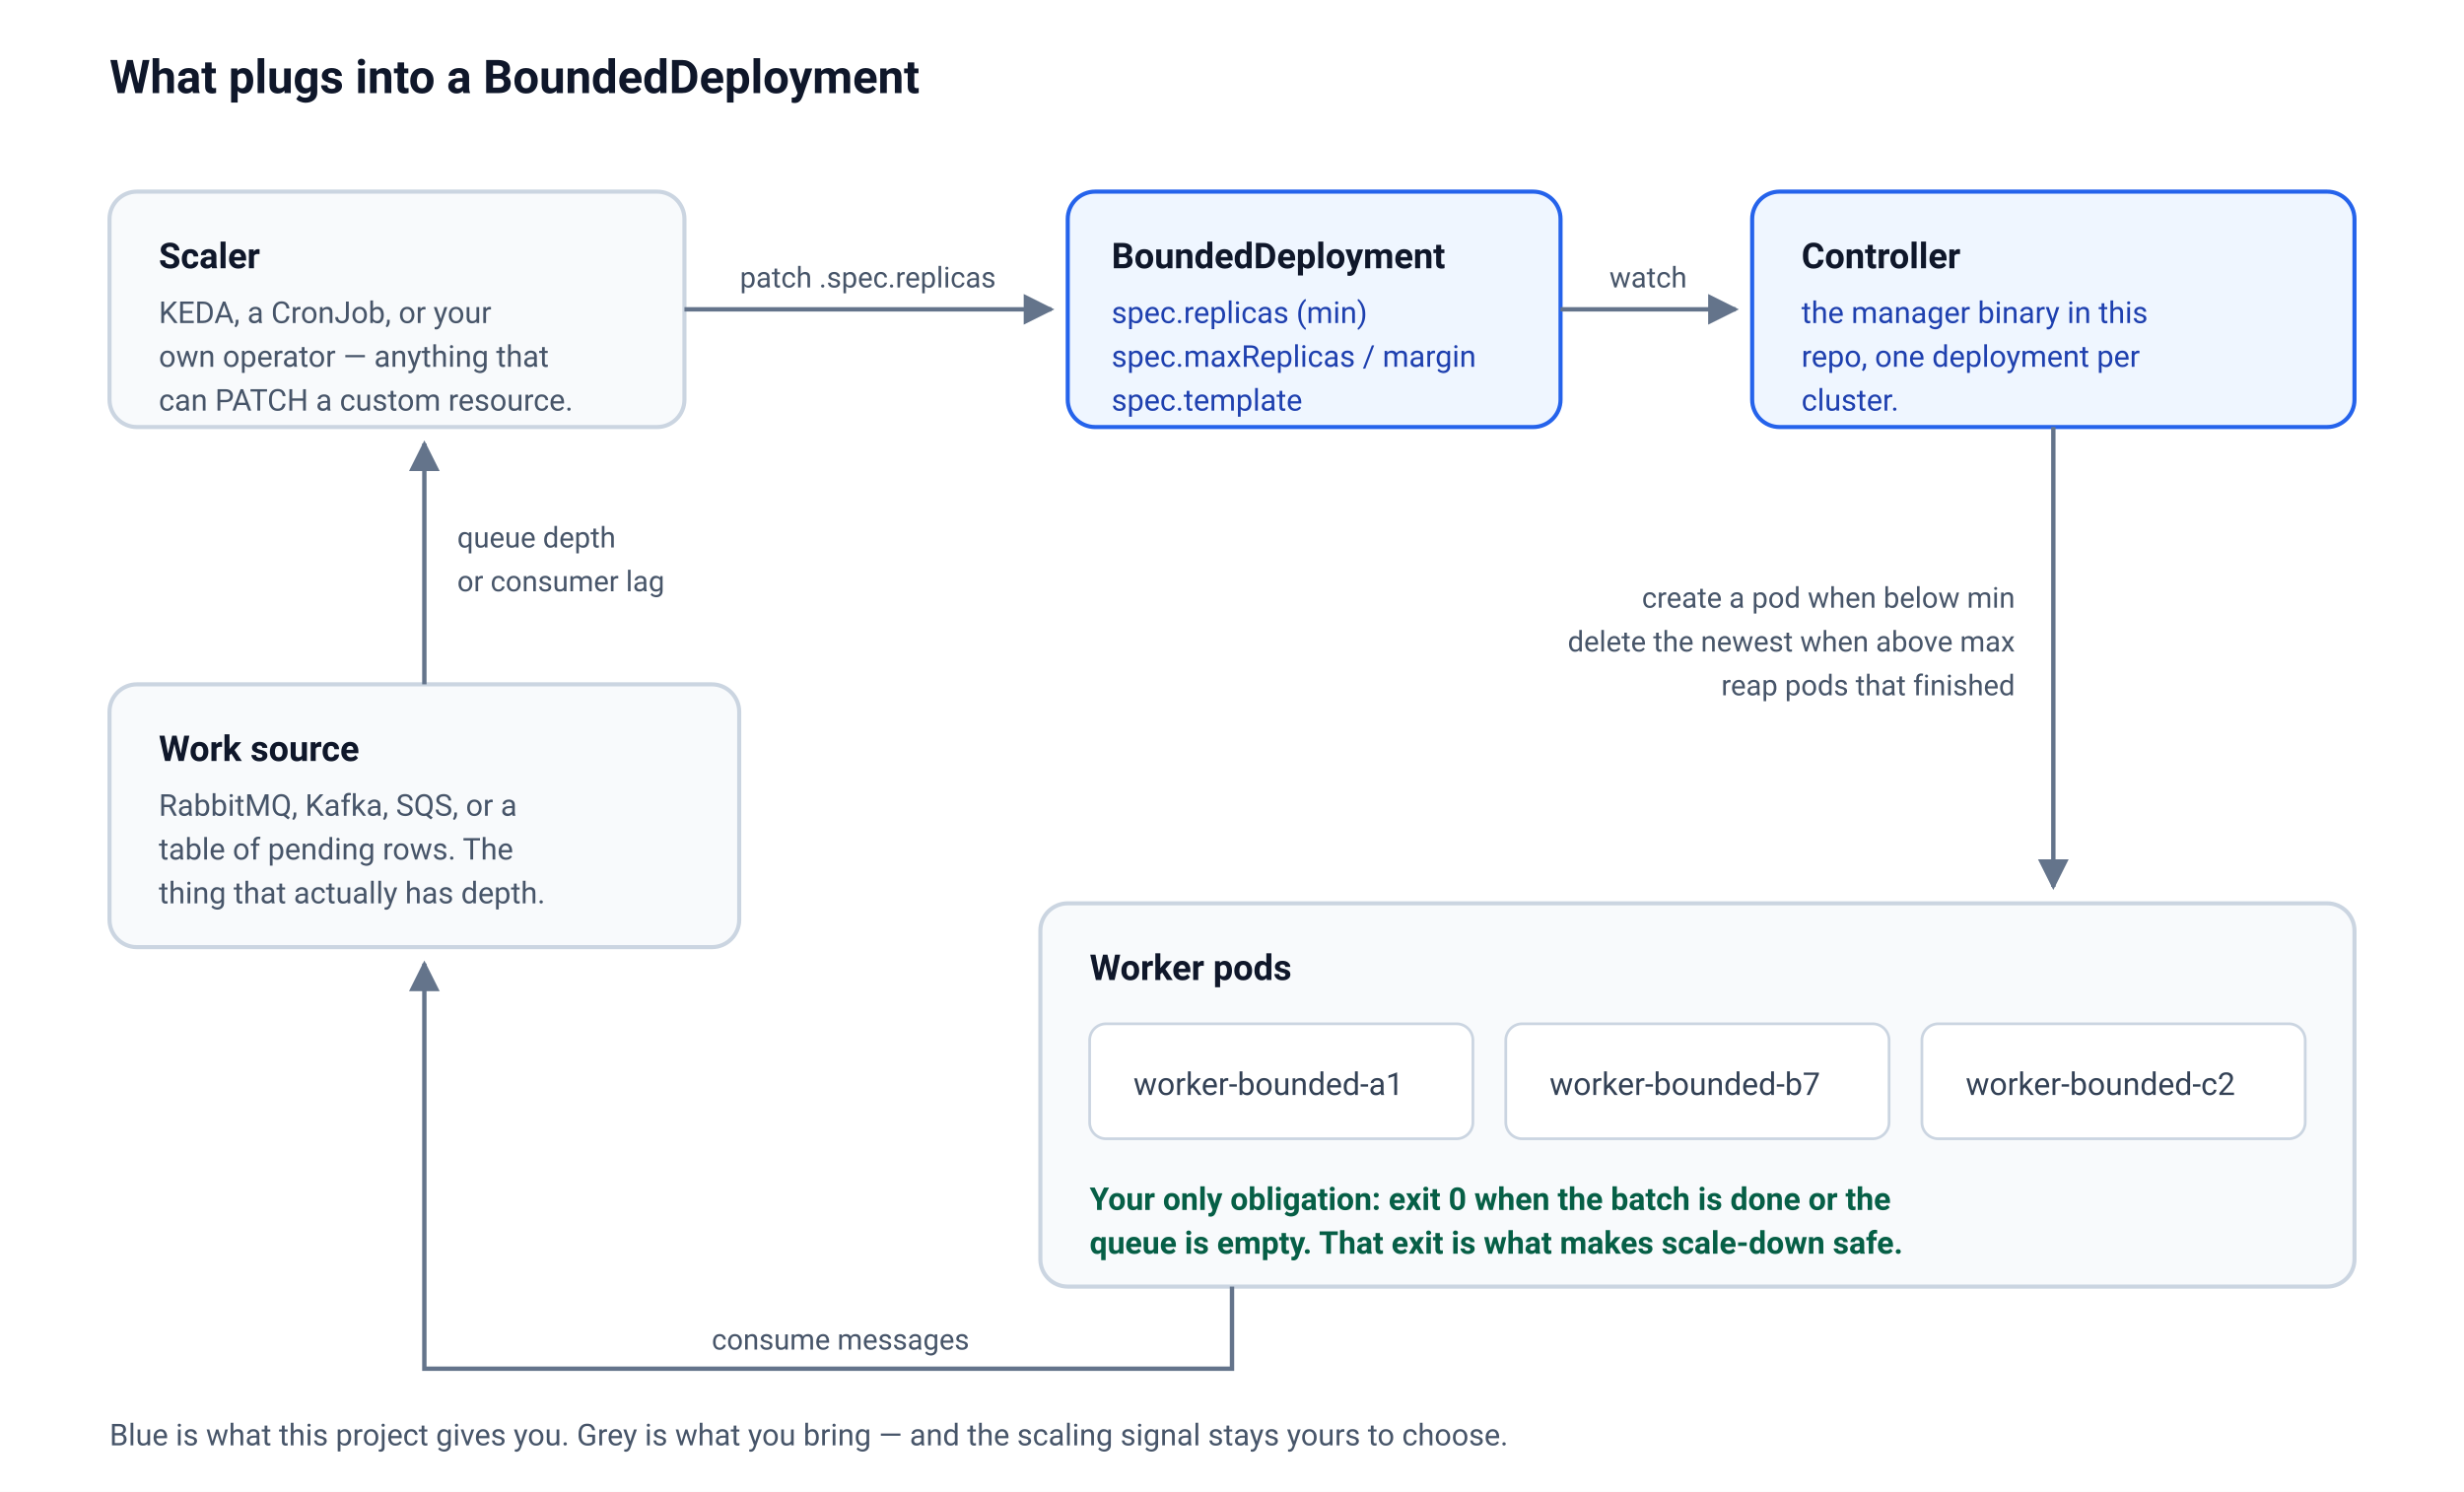
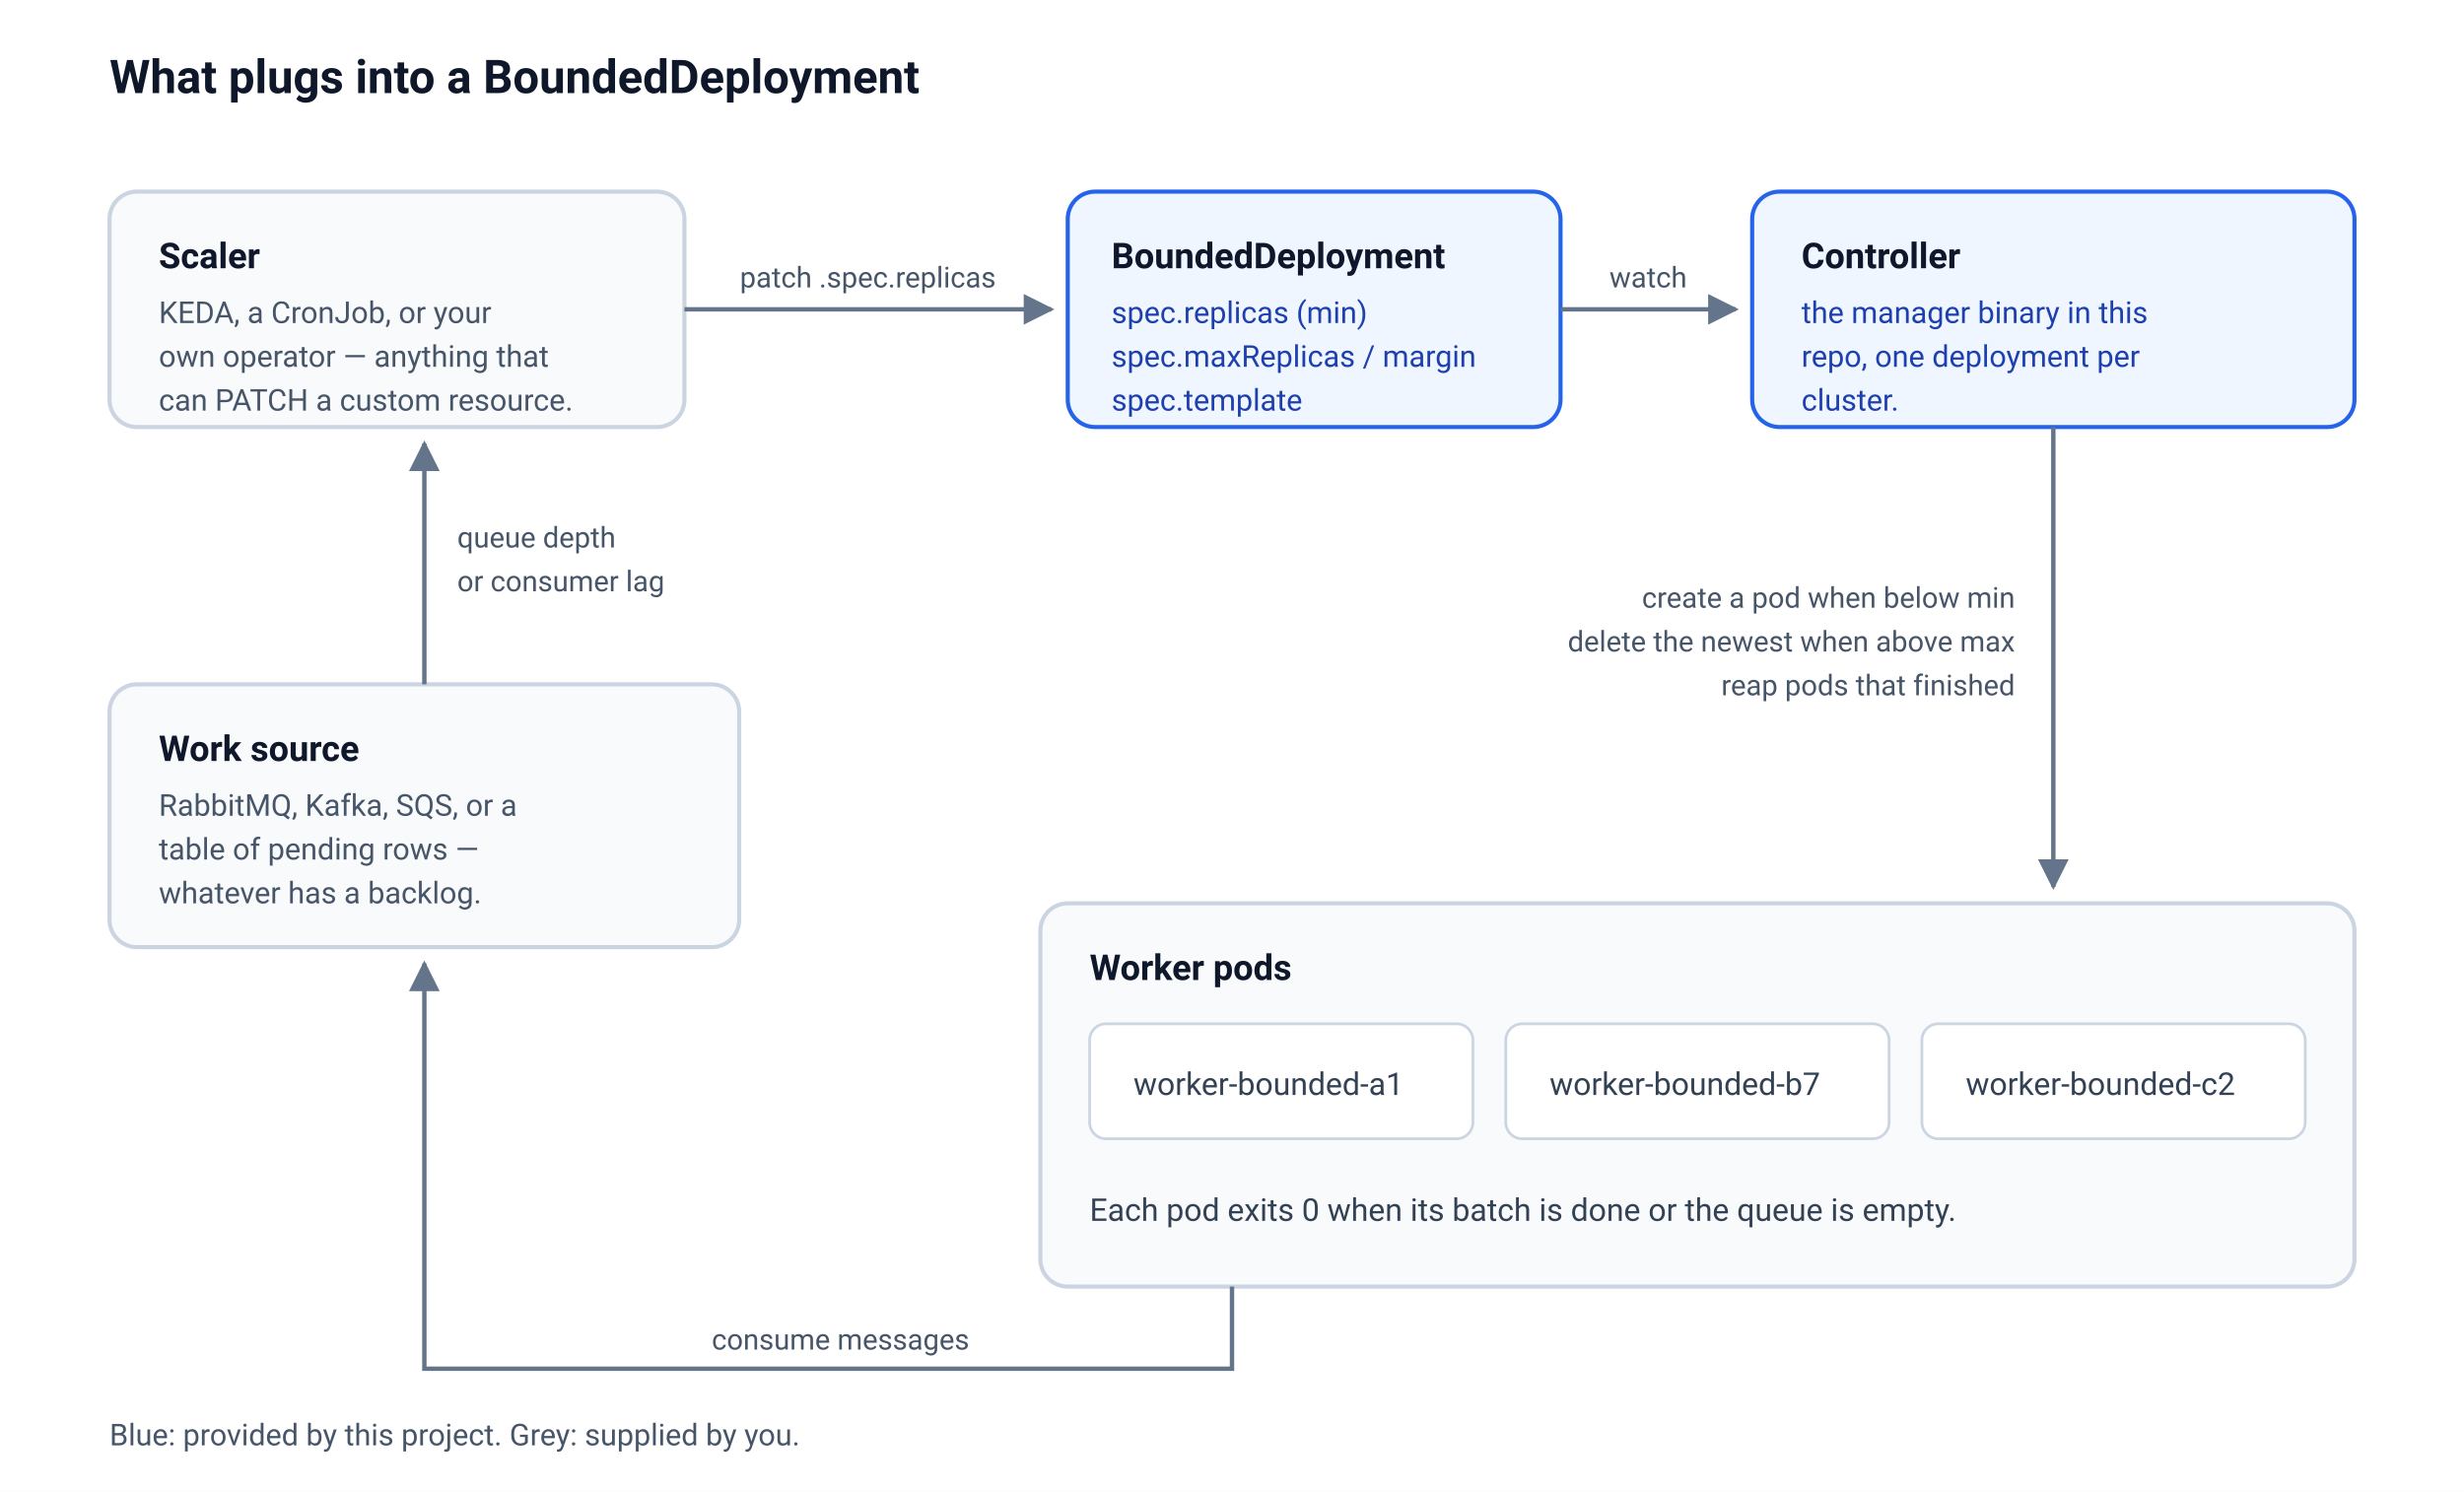
<svg xmlns="http://www.w3.org/2000/svg" viewBox="0 0 900 545" width="900" height="545" role="img" aria-label="Integration diagram. A work source such as a queue feeds depth or lag to a scaler you supply, which patches spec.replicas on the BoundedDeployment resource. The controller watches that resource and creates, deletes or reaps worker pods, and the worker pods consume from the work source and exit zero when drained.">
  <rect width="900" height="545" fill="#ffffff" />
  <defs>
    <marker id="ar" viewBox="0 0 10 10" refX="9" refY="5" markerWidth="7" markerHeight="7" orient="auto-start-reverse">
      <path d="M 0 0 L 10 5 L 0 10 z" fill="#64748b" />
    </marker>
  </defs>
  <g font-family="ui-sans-serif, system-ui, -apple-system, 'Segoe UI', Roboto, Helvetica, Arial, sans-serif">
    <text x="40" y="34" font-size="17" font-weight="700" fill="#0f172a">What plugs into a BoundedDeployment</text>
    <rect x="40" y="70" width="210" height="86" rx="10" fill="#f8fafc" stroke="#cbd5e1" stroke-width="1.5" />
    <text x="58" y="98" font-size="13" font-weight="700" fill="#0f172a">Scaler</text>
    <text x="58" y="118" font-size="11" fill="#475569">KEDA, a CronJob, or your</text>
    <text x="58" y="134" font-size="11" fill="#475569">own operator — anything that</text>
    <text x="58" y="150" font-size="11" fill="#475569">can PATCH a custom resource.</text>
    <rect x="40" y="250" width="230" height="96" rx="10" fill="#f8fafc" stroke="#cbd5e1" stroke-width="1.5" />
    <text x="58" y="278" font-size="13" font-weight="700" fill="#0f172a">Work source</text>
    <text x="58" y="298" font-size="11" fill="#475569">RabbitMQ, Kafka, SQS, or a</text>
-     <text x="58" y="314" font-size="11" fill="#475569">table of pending rows. The</text>
-     <text x="58" y="330" font-size="11" fill="#475569">thing that actually has depth.</text>
+     <text x="58" y="314" font-size="11" fill="#475569">table of pending rows —</text>
+     <text x="58" y="330" font-size="11" fill="#475569">whatever has a backlog.</text>
    <rect x="390" y="70" width="180" height="86" rx="10" fill="#eff6ff" stroke="#2563eb" stroke-width="1.5" />
    <text x="406" y="98" font-size="13" font-weight="700" fill="#0f172a">BoundedDeployment</text>
    <text x="406" y="118" font-size="11" fill="#1e40af">spec.replicas (min)</text>
    <text x="406" y="134" font-size="11" fill="#1e40af">spec.maxReplicas / margin</text>
    <text x="406" y="150" font-size="11" fill="#1e40af">spec.template</text>
    <rect x="640" y="70" width="220" height="86" rx="10" fill="#eff6ff" stroke="#2563eb" stroke-width="1.5" />
    <text x="658" y="98" font-size="13" font-weight="700" fill="#0f172a">Controller</text>
    <text x="658" y="118" font-size="11" fill="#1e40af">the manager binary in this</text>
    <text x="658" y="134" font-size="11" fill="#1e40af">repo, one deployment per</text>
    <text x="658" y="150" font-size="11" fill="#1e40af">cluster.</text>
    <rect x="380" y="330" width="480" height="140" rx="10" fill="#f8fafc" stroke="#cbd5e1" stroke-width="1.5" />
    <text x="398" y="358" font-size="13" font-weight="700" fill="#0f172a">Worker pods</text>
    <g>
      <rect x="398" y="374" width="140" height="42" rx="6" fill="#ffffff" stroke="#cbd5e1" />
      <text x="414" y="400" font-size="11.5" fill="#334155">worker-bounded-a1</text>
      <rect x="550" y="374" width="140" height="42" rx="6" fill="#ffffff" stroke="#cbd5e1" />
      <text x="566" y="400" font-size="11.5" fill="#334155">worker-bounded-b7</text>
      <rect x="702" y="374" width="140" height="42" rx="6" fill="#ffffff" stroke="#cbd5e1" />
      <text x="718" y="400" font-size="11.5" fill="#334155">worker-bounded-c2</text>
    </g>
-     <text x="398" y="442" font-size="11.5" font-weight="700" fill="#065f46">Your only obligation: exit 0 when the batch is done or the</text>
-     <text x="398" y="458" font-size="11.5" font-weight="700" fill="#065f46">queue is empty. That exit is what makes scale-down safe.</text>
+     <text x="398" y="446" font-size="11.5" fill="#334155">Each pod exits 0 when its batch is done or the queue is empty.</text>
    <g stroke="#64748b" stroke-width="1.6" fill="none" marker-end="url(#ar)">
      <line x1="155" y1="250" x2="155" y2="162" />
      <line x1="250" y1="113" x2="384" y2="113" />
      <line x1="570" y1="113" x2="634" y2="113" />
      <line x1="750" y1="156" x2="750" y2="324" />
      <path d="M 450 470 L 450 500 L 155 500 L 155 352" />
    </g>
    <g font-size="10.5" fill="#475569">
      <text x="167" y="200">queue depth</text>
      <text x="167" y="216">or consumer lag</text>
      <text x="317" y="105" text-anchor="middle">patch .spec.replicas</text>
      <text x="602" y="105" text-anchor="middle">watch</text>
      <text x="307" y="493" text-anchor="middle">consume messages</text>
    </g>
    <g font-size="10.5" fill="#475569" text-anchor="end">
      <text x="736" y="222">create a pod when below min</text>
      <text x="736" y="238">delete the newest when above max</text>
      <text x="736" y="254">reap pods that finished</text>
    </g>
-     <text x="40" y="528" font-size="11" fill="#475569">Blue is what this project gives you. Grey is what you bring — and the scaling signal stays yours to choose.</text>
+     <text x="40" y="528" font-size="11" fill="#475569">Blue: provided by this project. Grey: supplied by you.</text>
  </g>
</svg>
